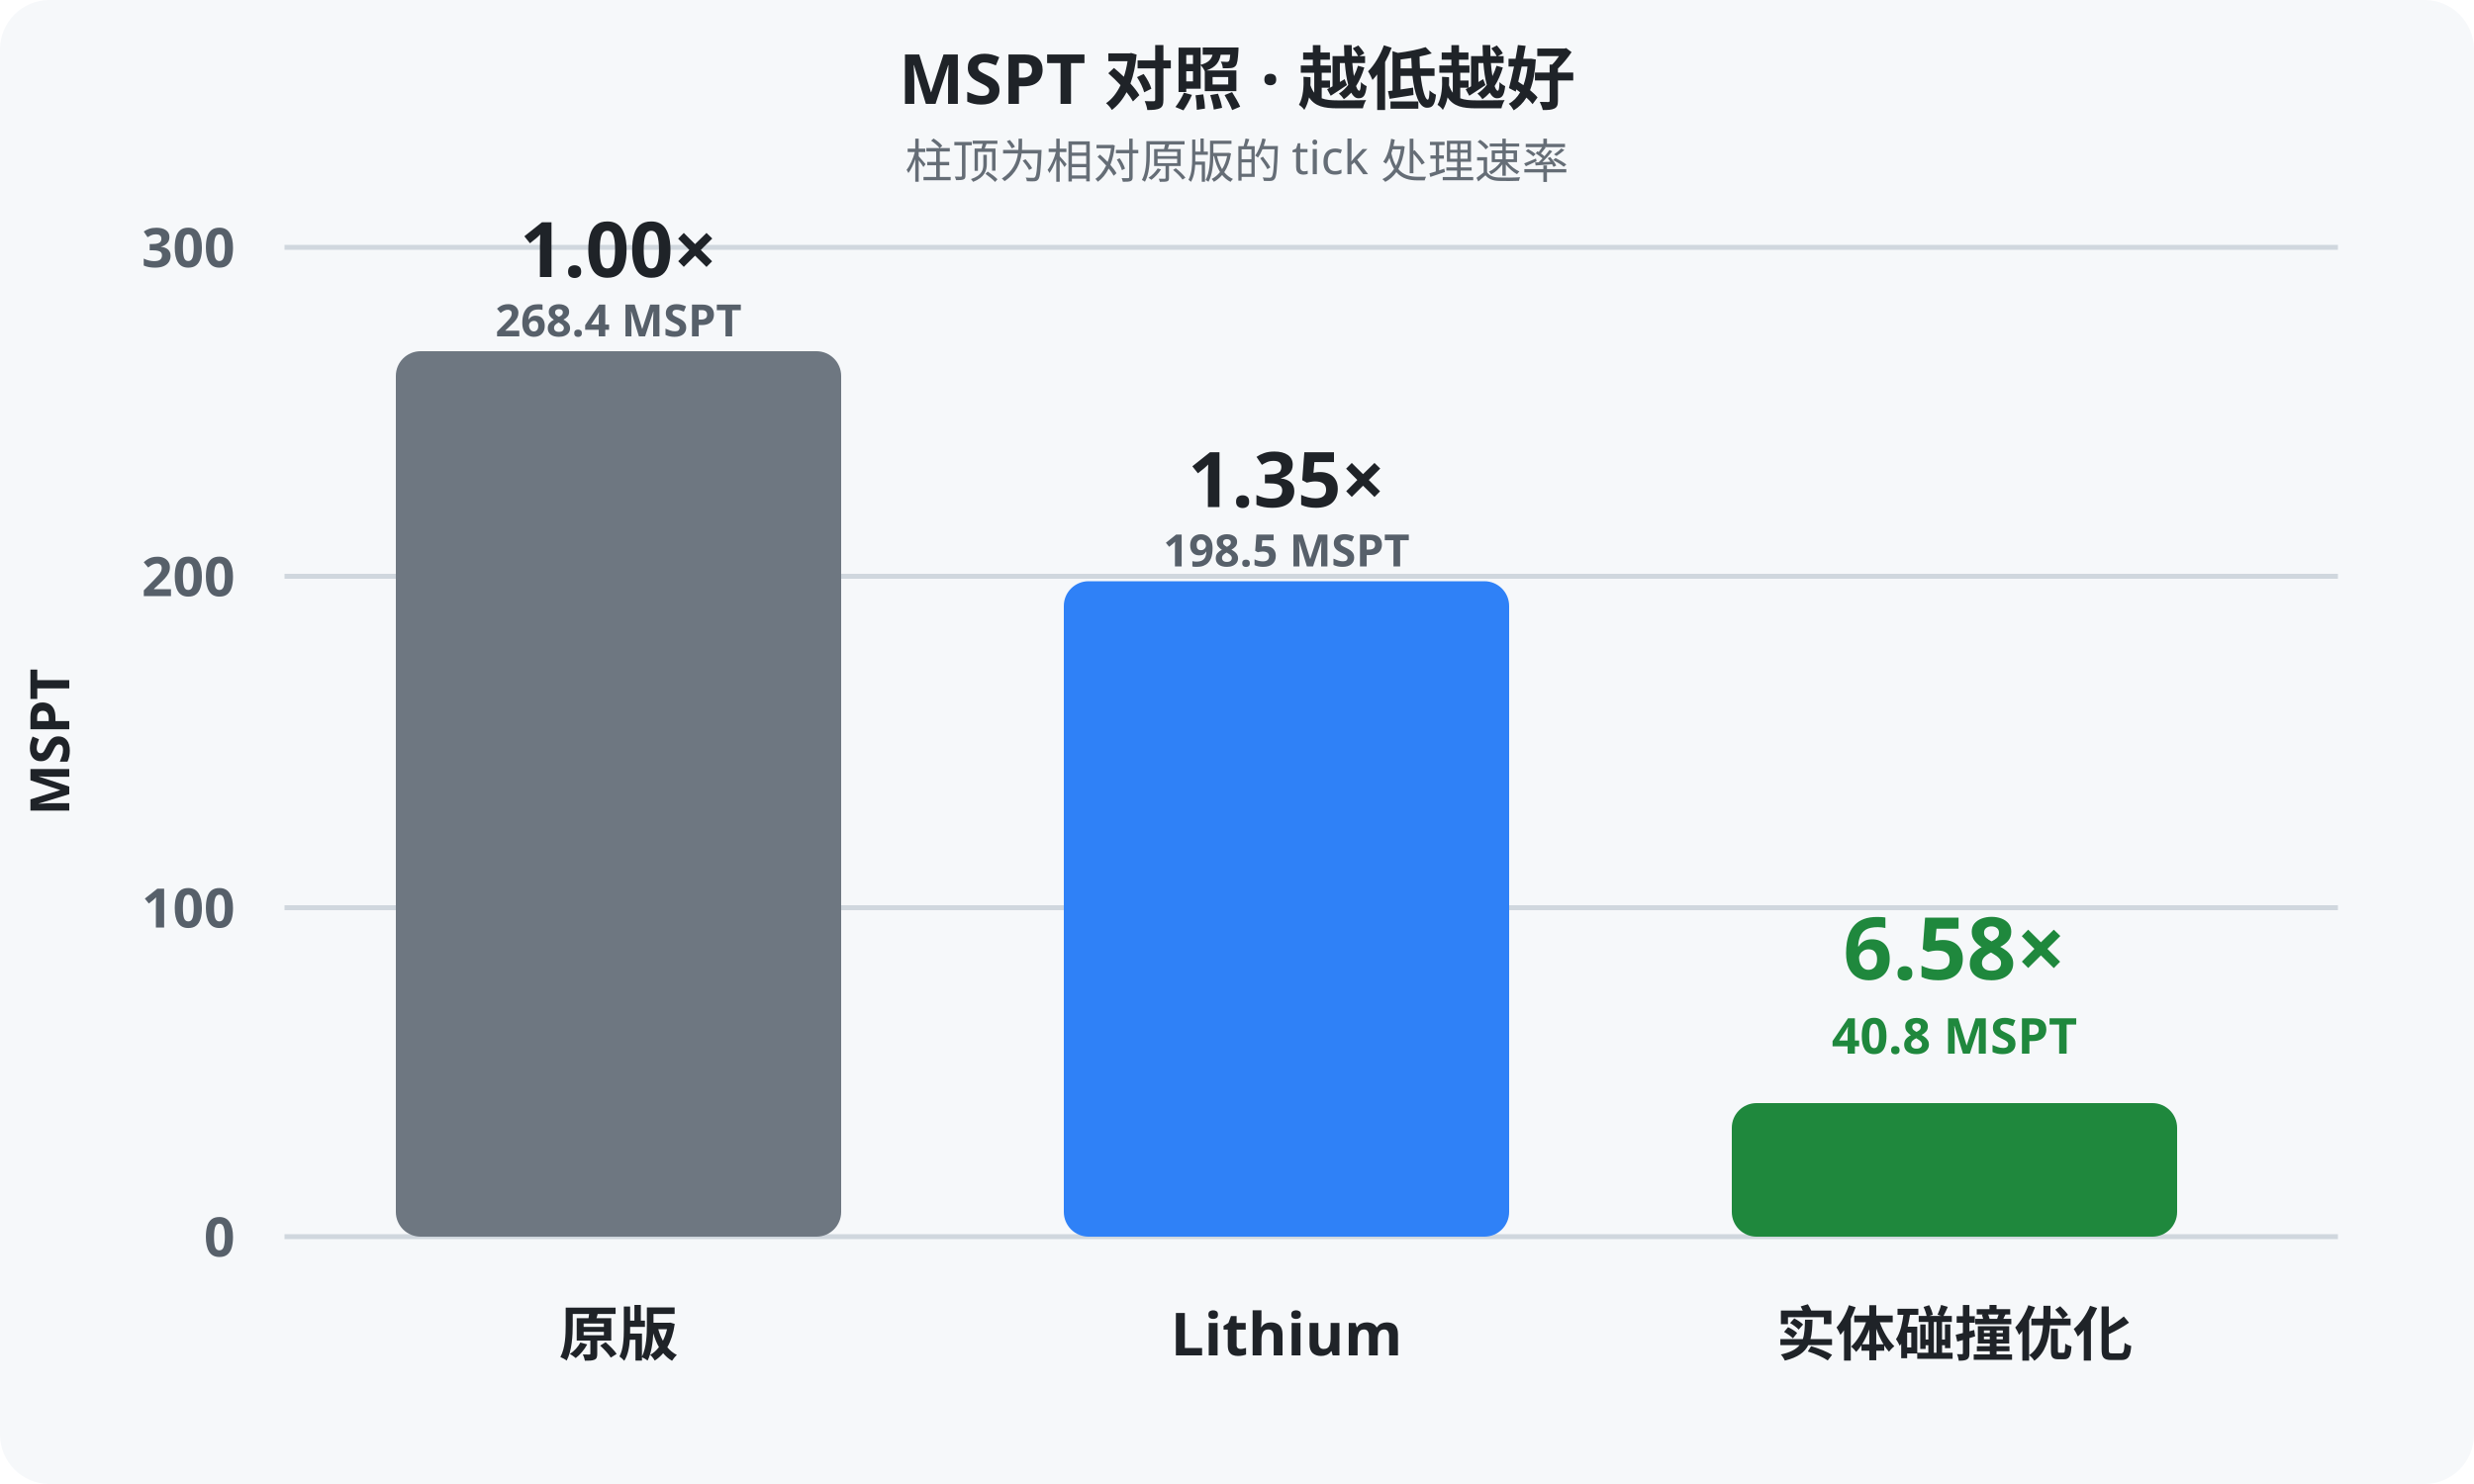
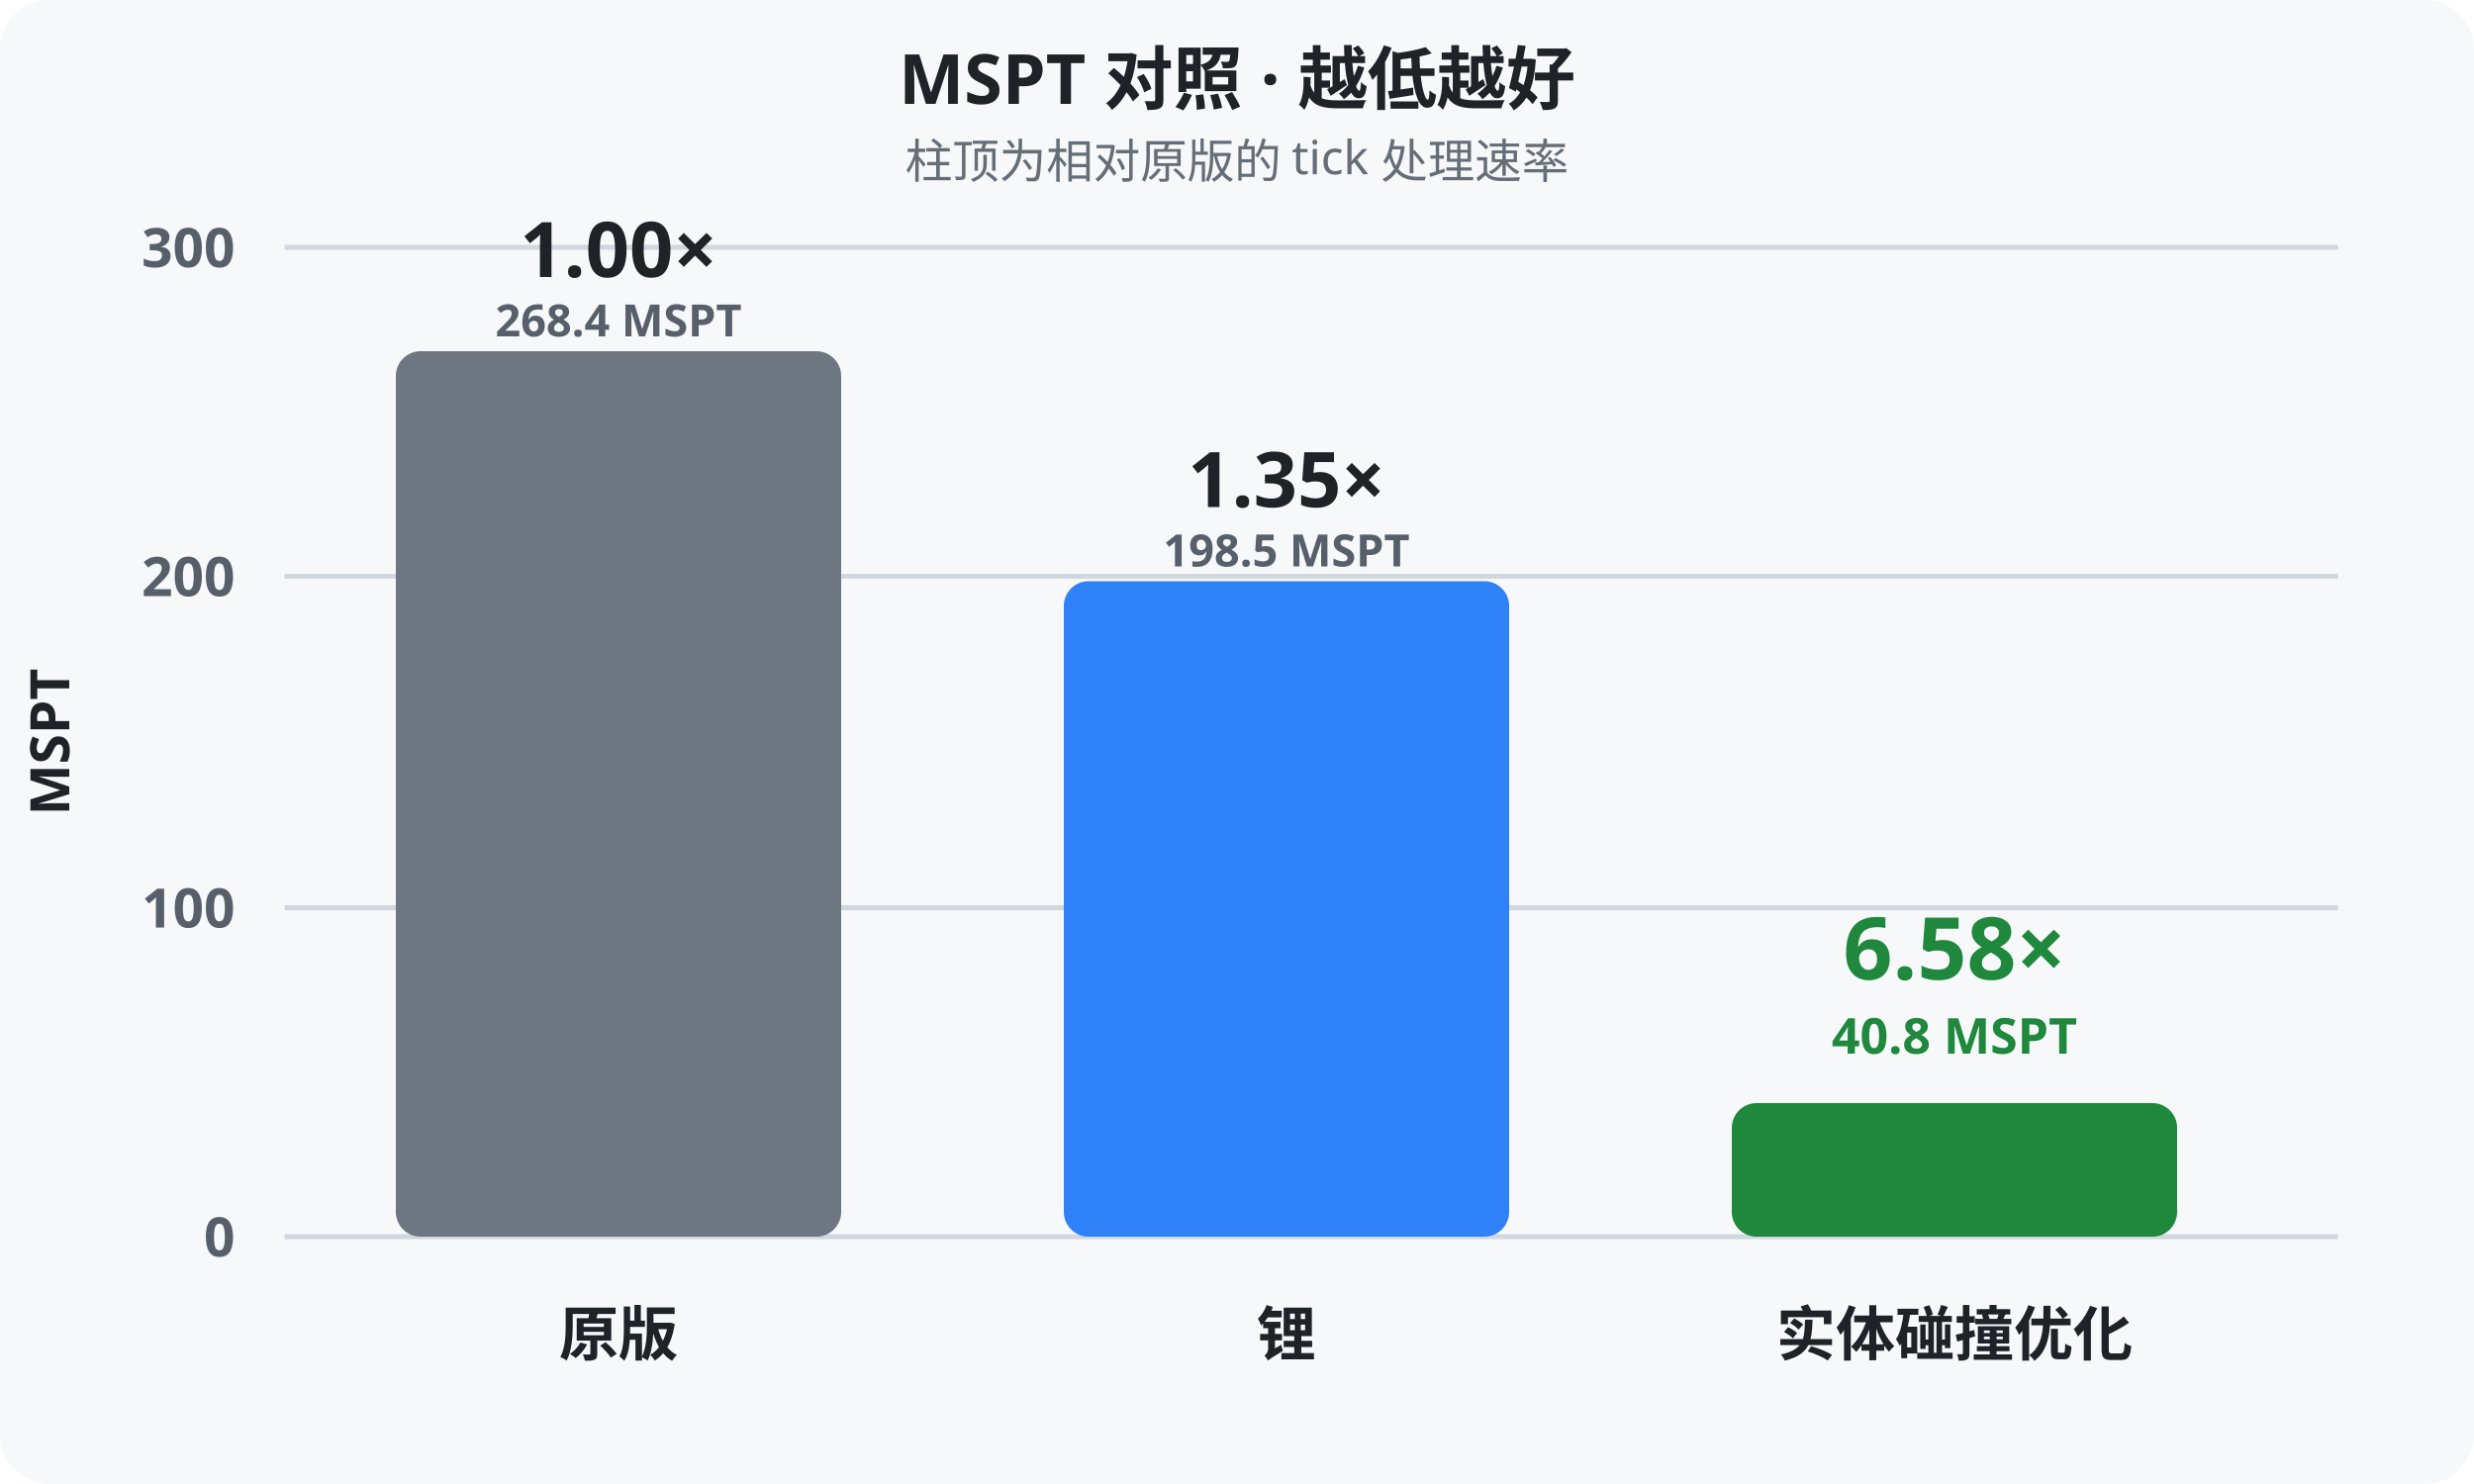
<svg xmlns="http://www.w3.org/2000/svg" width="1000" height="600" viewBox="0 0 1000 600" role="img" aria-labelledby="title description">
  <rect width="1000" height="600" rx="20" fill="#f6f8fa" />
  <g font-family="system-ui, Microsoft YaHei, sans-serif" fill="#1f2328">
    <text x="500" y="42" text-anchor="middle" font-size="28" font-weight="700">MSPT 对照 · 越低越好</text>
    <text x="500" y="72" text-anchor="middle" font-size="19" fill="#656d76">柱顶为相对原版的 tick 处理速率</text>
    <g stroke="#d0d7de" stroke-width="2">
      <line x1="115" y1="100" x2="945" y2="100" />
      <line x1="115" y1="233" x2="945" y2="233" />
      <line x1="115" y1="367" x2="945" y2="367" />
      <line x1="115" y1="500" x2="945" y2="500" />
    </g>
    <g text-anchor="end" font-size="22" font-weight="600" fill="#57606a">
      <text x="95" y="108">300</text>
      <text x="95" y="241">200</text>
      <text x="95" y="375">100</text>
      <text x="95" y="508">0</text>
    </g>
    <text x="28" y="300" text-anchor="middle" font-size="22" font-weight="700" transform="rotate(-90 28 300)">MSPT</text>
    <rect x="160" y="142" width="180" height="358" rx="10" fill="#6e7781" />
    <rect x="430" y="235" width="180" height="265" rx="10" fill="#2f81f7" />
    <rect x="700" y="446" width="180" height="54" rx="10" fill="#1f883d" />
    <g text-anchor="middle">
      <text x="250" y="112" font-size="31" font-weight="800">1.00×</text>
      <text x="250" y="136" font-size="18" font-weight="600" fill="#57606a">268.4 MSPT</text>
      <text x="520" y="205" font-size="31" font-weight="800">1.35×</text>
      <text x="520" y="229" font-size="18" font-weight="600" fill="#57606a">198.5 MSPT</text>
      <text x="790" y="396" font-size="35" font-weight="800" fill="#1f883d">6.58×</text>
      <text x="790" y="426" font-size="20" font-weight="700" fill="#1f883d">40.8 MSPT</text>
      <text x="250" y="548" font-size="24" font-weight="700">原版</text>
-       <text x="520" y="548" font-size="24" font-weight="700">Lithium</text>
+       <text x="520" y="548" font-size="24" font-weight="700">锂</text>
      <text x="790" y="548" font-size="24" font-weight="700">实体碰撞优化</text>
    </g>
  </g>
</svg>
